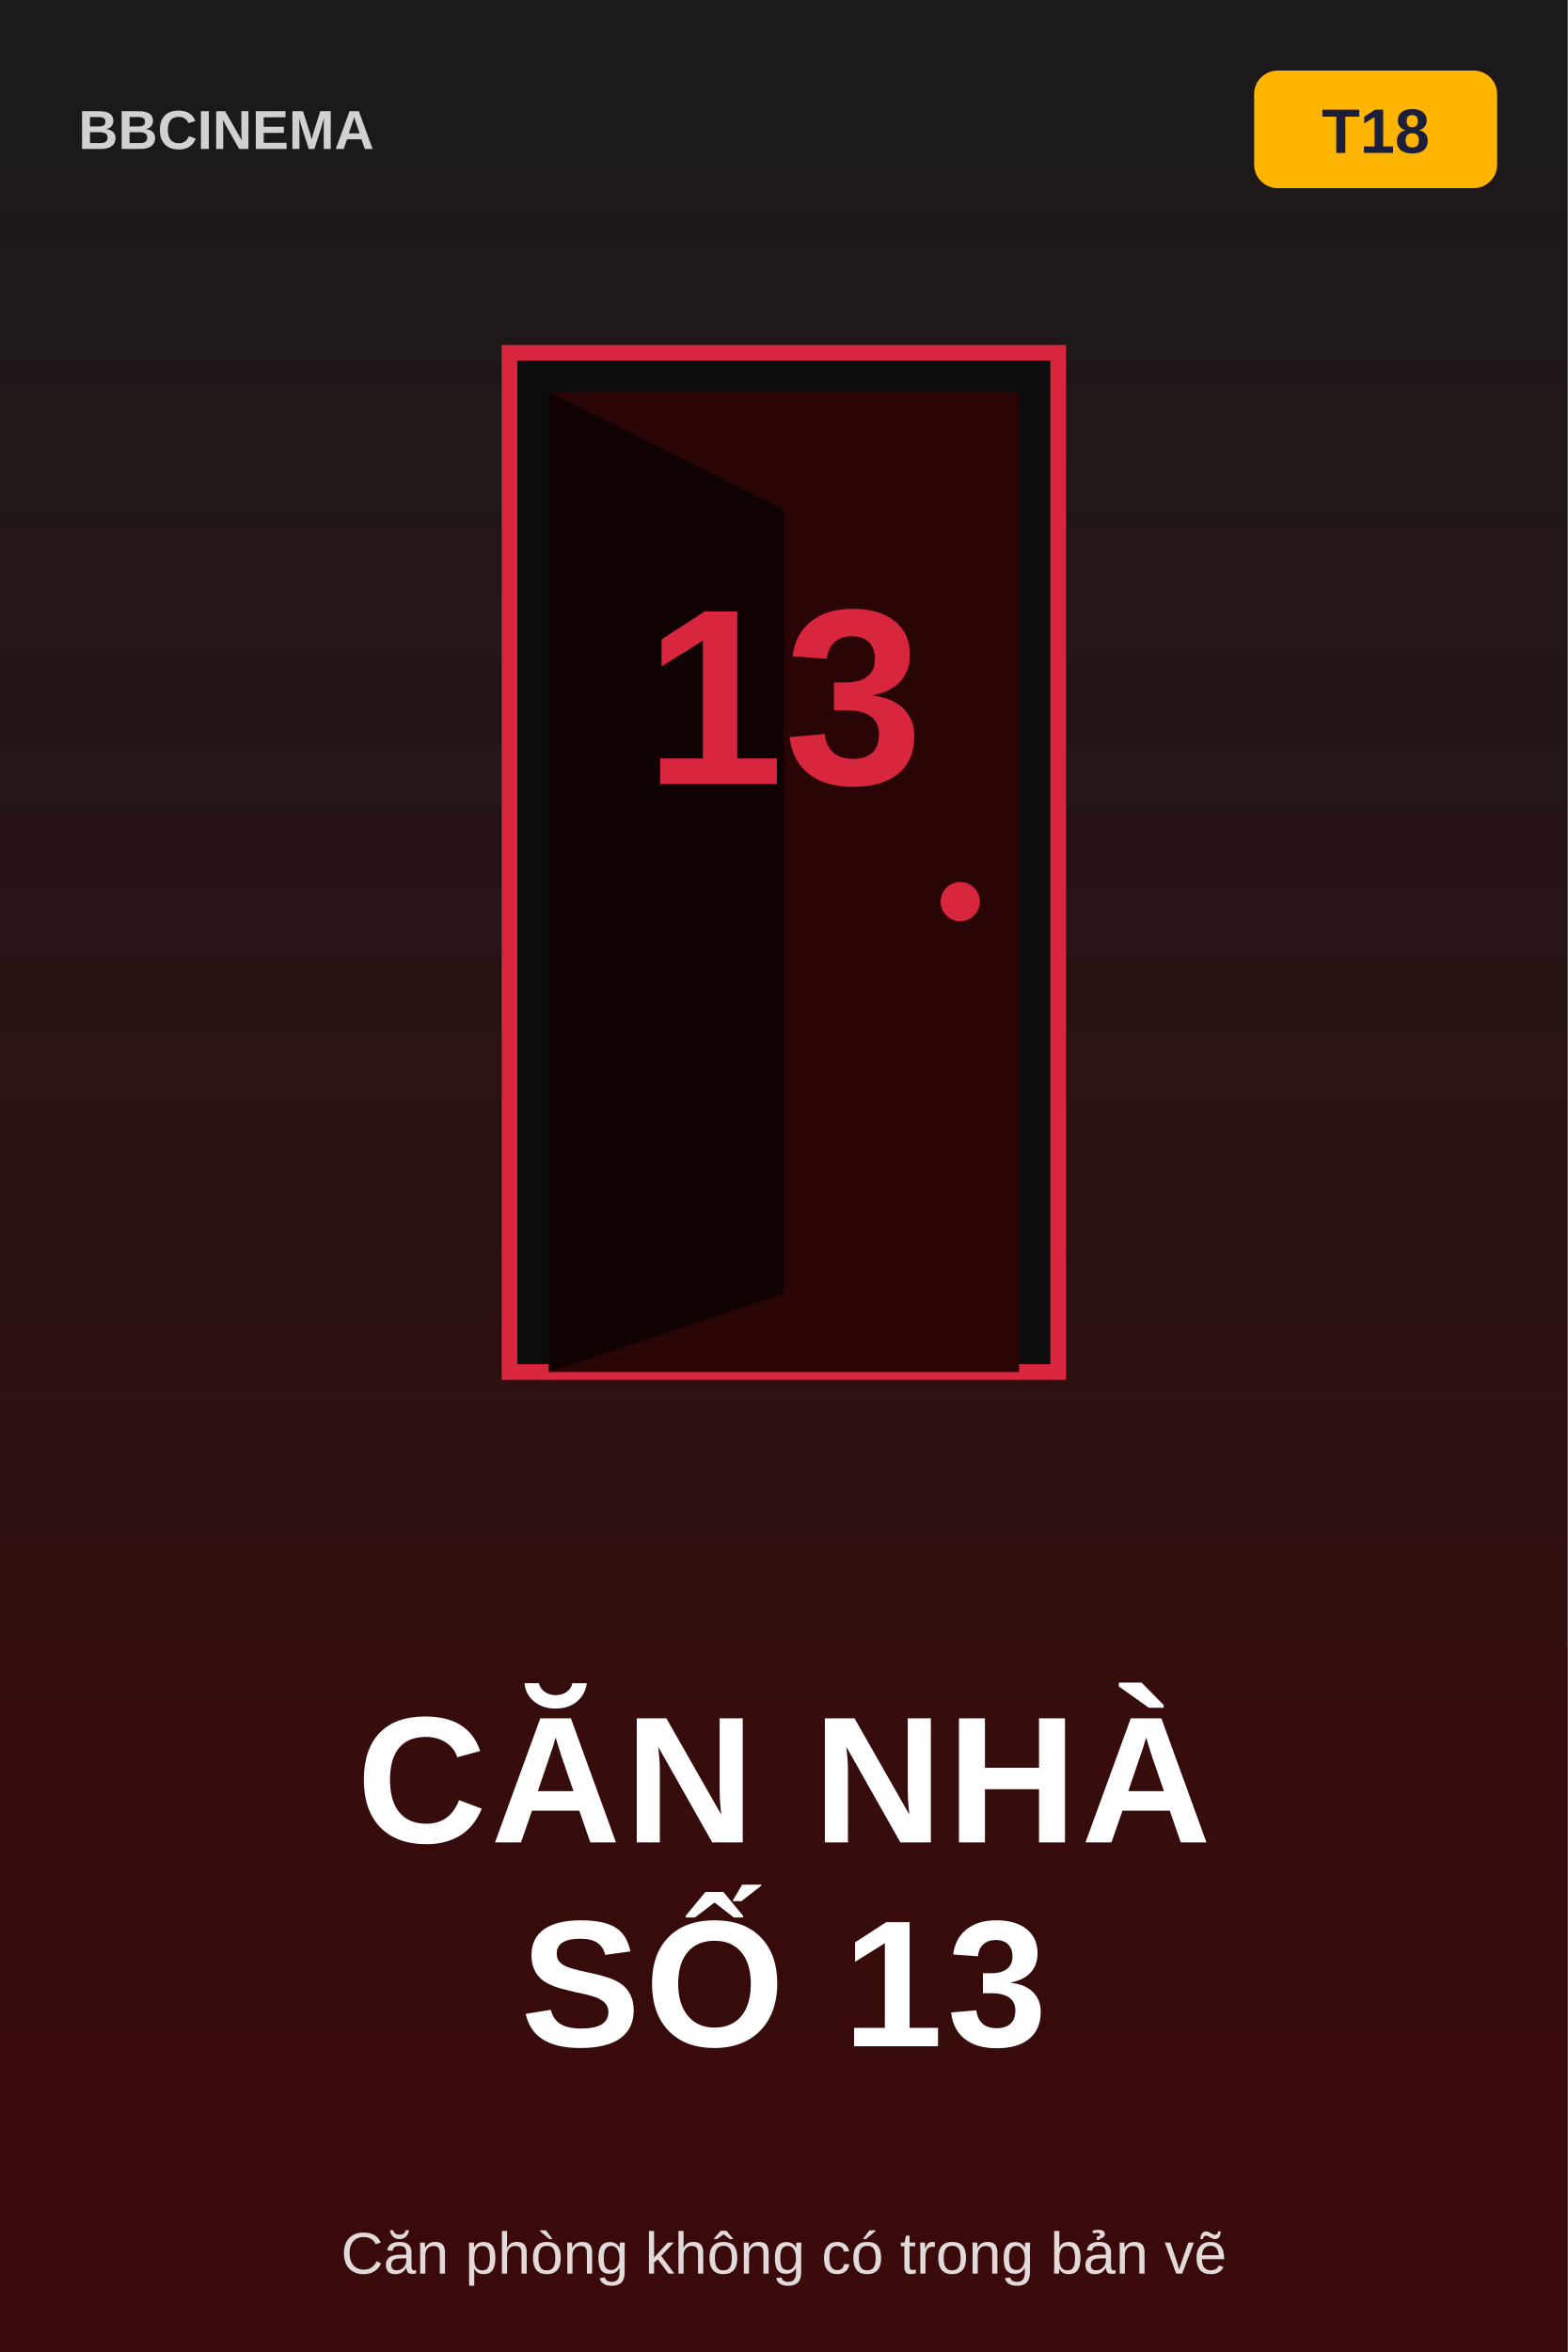
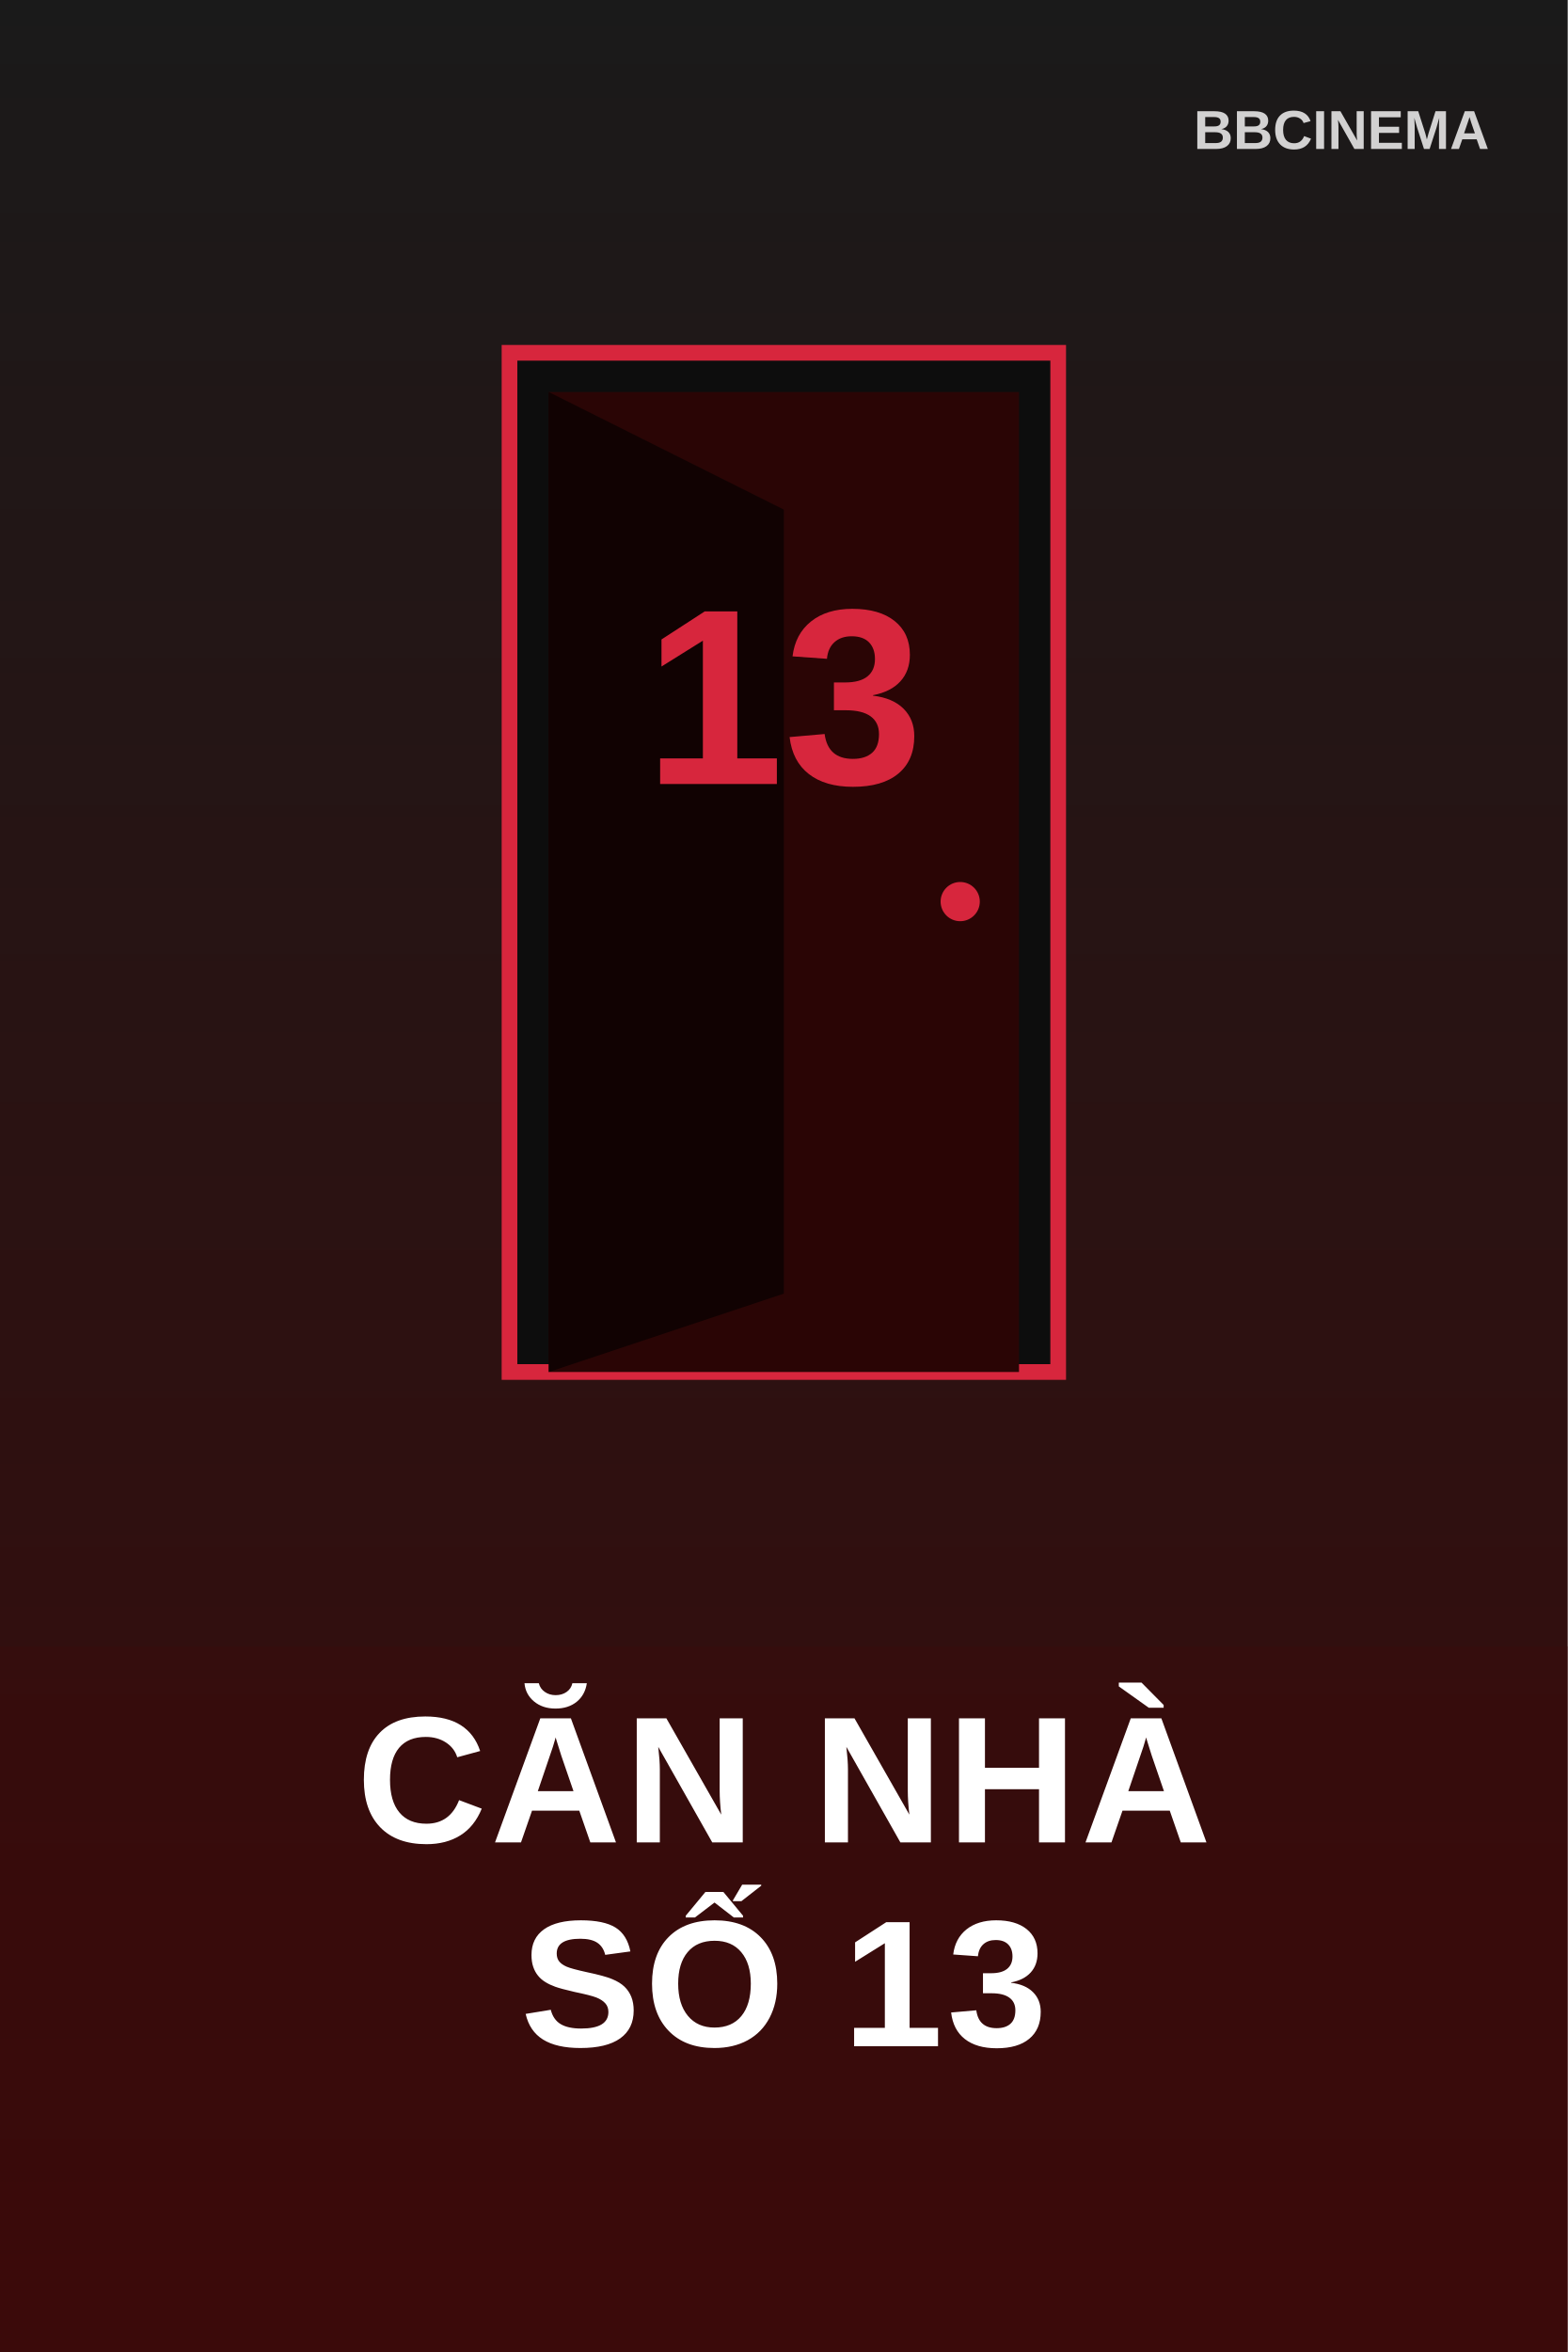
<svg xmlns="http://www.w3.org/2000/svg" viewBox="0 0 400 600" width="400" height="600">
  <defs>
    <linearGradient id="g" x1="0" y1="0" x2="0" y2="1">
      <stop offset="0" stop-color="#1a1a1a" />
      <stop offset="1" stop-color="#3b0a0a" />
    </linearGradient>
  </defs>
  <rect width="400" height="600" fill="url(#g)" />
  <rect x="130" y="90" width="140" height="260" fill="#0d0d0d" stroke="#d7263d" stroke-width="4" />
  <rect x="140" y="100" width="120" height="250" fill="#2a0505" />
  <polygon points="140,100 200,130 200,330 140,350" fill="#000" opacity="0.6" />
  <text x="200" y="200" text-anchor="middle" font-family="'Be Vietnam Pro', 'Segoe UI', Arial, sans-serif" font-size="64" font-weight="800" fill="#d7263d">13</text>
  <circle cx="245" cy="230" r="5" fill="#d7263d" />
  <rect x="0" y="420" width="400" height="180" fill="#3b0a0a" opacity="0.35" />
  <text x="200" y="470" text-anchor="middle" font-family="'Be Vietnam Pro', 'Segoe UI', Arial, sans-serif" font-size="46" font-weight="800" letter-spacing="1" fill="#ffffff">CĂN NHÀ</text>
  <text x="200" y="522" text-anchor="middle" font-family="'Be Vietnam Pro', 'Segoe UI', Arial, sans-serif" font-size="46" font-weight="800" letter-spacing="1" fill="#ffffff">SỐ 13</text>
-   <text x="200" y="580" text-anchor="middle" font-family="'Be Vietnam Pro', 'Segoe UI', Arial, sans-serif" font-size="15" fill="#ffffff" opacity="0.85">Căn phòng không có trong bản vẽ</text>
-   <rect x="320" y="18" width="62" height="30" rx="6" fill="#ffb400" />
-   <text x="351" y="39" text-anchor="middle" font-family="'Be Vietnam Pro', 'Segoe UI', Arial, sans-serif" font-size="16" font-weight="800" fill="#1b1f3b">T18</text>
-   <text x="20" y="38" font-family="'Be Vietnam Pro', 'Segoe UI', Arial, sans-serif" font-size="14" font-weight="800" fill="#ffffff" opacity="0.8">BBCINEMA</text>
+   <text x="380" y="38" text-anchor="end" font-family="'Be Vietnam Pro', 'Segoe UI', Arial, sans-serif" font-size="14" font-weight="800" fill="#ffffff" opacity="0.8">BBCINEMA</text>
</svg>
